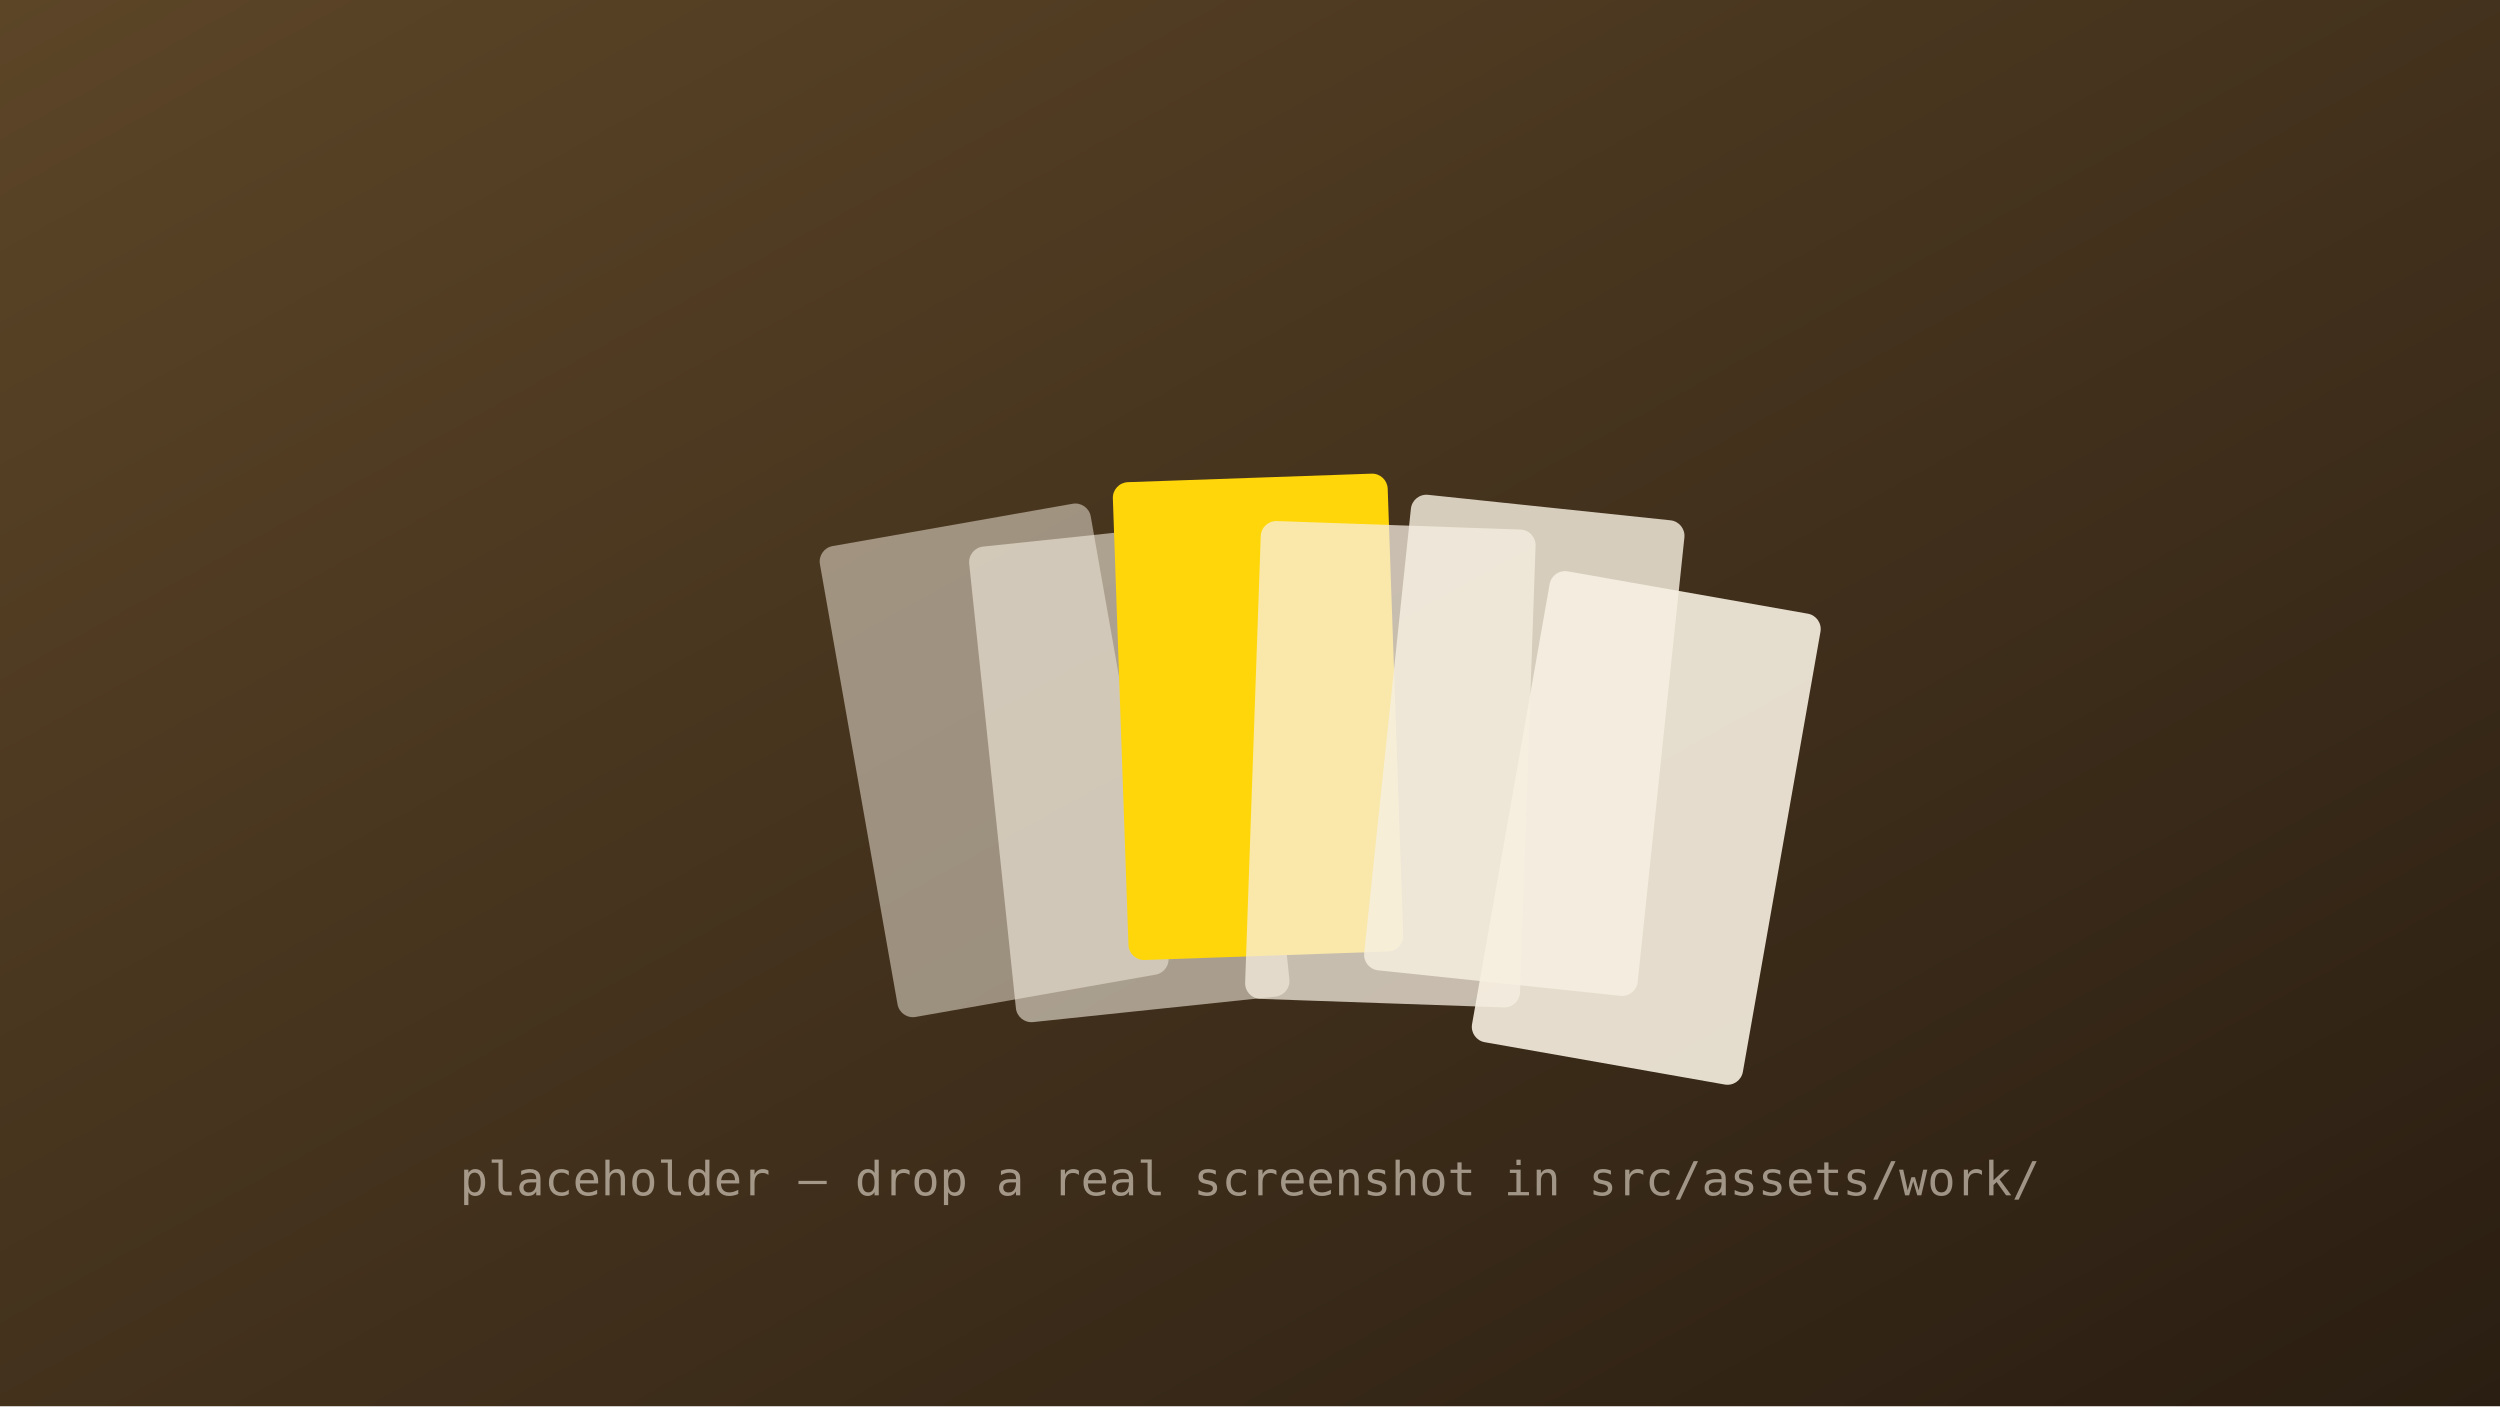
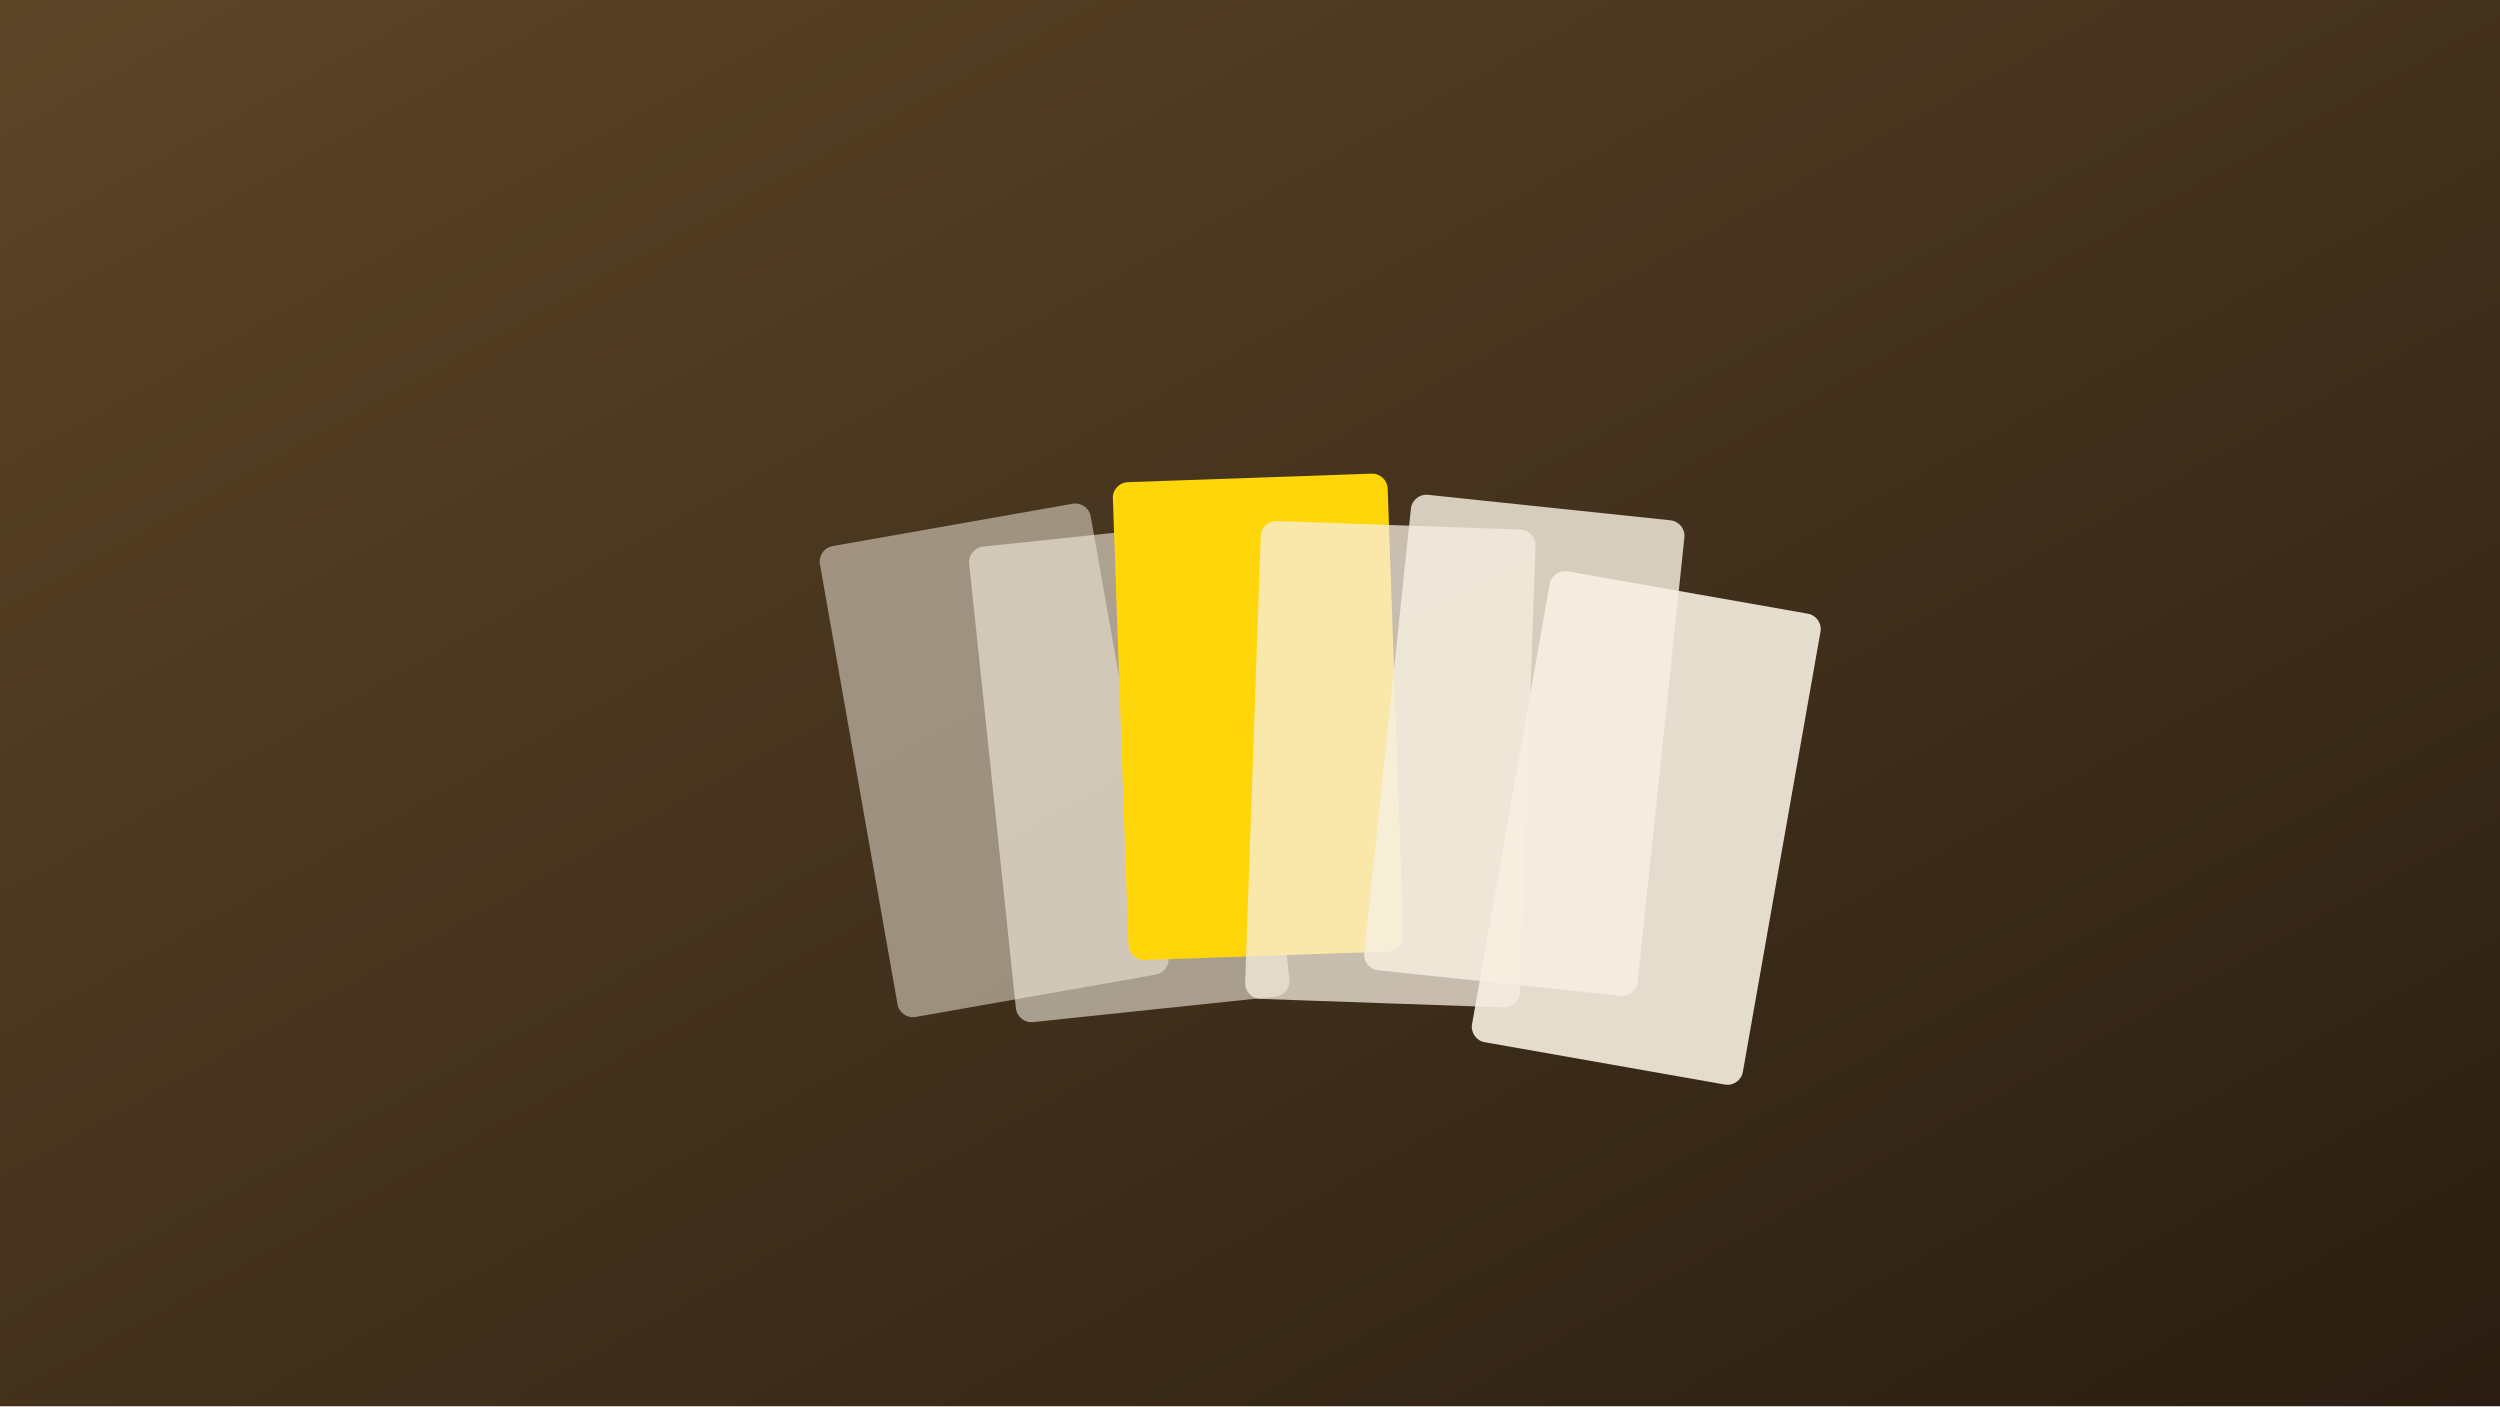
<svg xmlns="http://www.w3.org/2000/svg" width="1600" height="900" viewBox="0 0 1600 900">
  <defs>
    <linearGradient id="g" x1="0" y1="0" x2="1" y2="1">
      <stop offset="0" stop-color="#5c4527" />
      <stop offset="1" stop-color="#2a1e12" />
    </linearGradient>
  </defs>
  <rect width="1600" height="900" fill="url(#g)" />
  <rect x="560" y="306" width="176" height="306" rx="10" fill="#f7efe1" opacity="0.5" transform="rotate(-10 800 540)" />
  <rect x="640" y="333" width="176" height="306" rx="10" fill="#f7efe1" opacity="0.58" transform="rotate(-6 800 540)" />
  <rect x="720" y="306" width="176" height="306" rx="10" fill="#ffd60a" opacity="1" transform="rotate(-2 800 540)" />
  <rect x="800" y="333" width="176" height="306" rx="10" fill="#f7efe1" opacity="0.74" transform="rotate(2 800 540)" />
  <rect x="880" y="306" width="176" height="306" rx="10" fill="#f7efe1" opacity="0.82" transform="rotate(6 800 540)" />
  <rect x="960" y="333" width="176" height="306" rx="10" fill="#f7efe1" opacity="0.9" transform="rotate(10 800 540)" />
-   <text x="800" y="765" text-anchor="middle" font-family="Menlo, monospace" font-size="30" fill="#f7efe1" opacity="0.55">placeholder — drop a real screenshot in src/assets/work/</text>
</svg>
